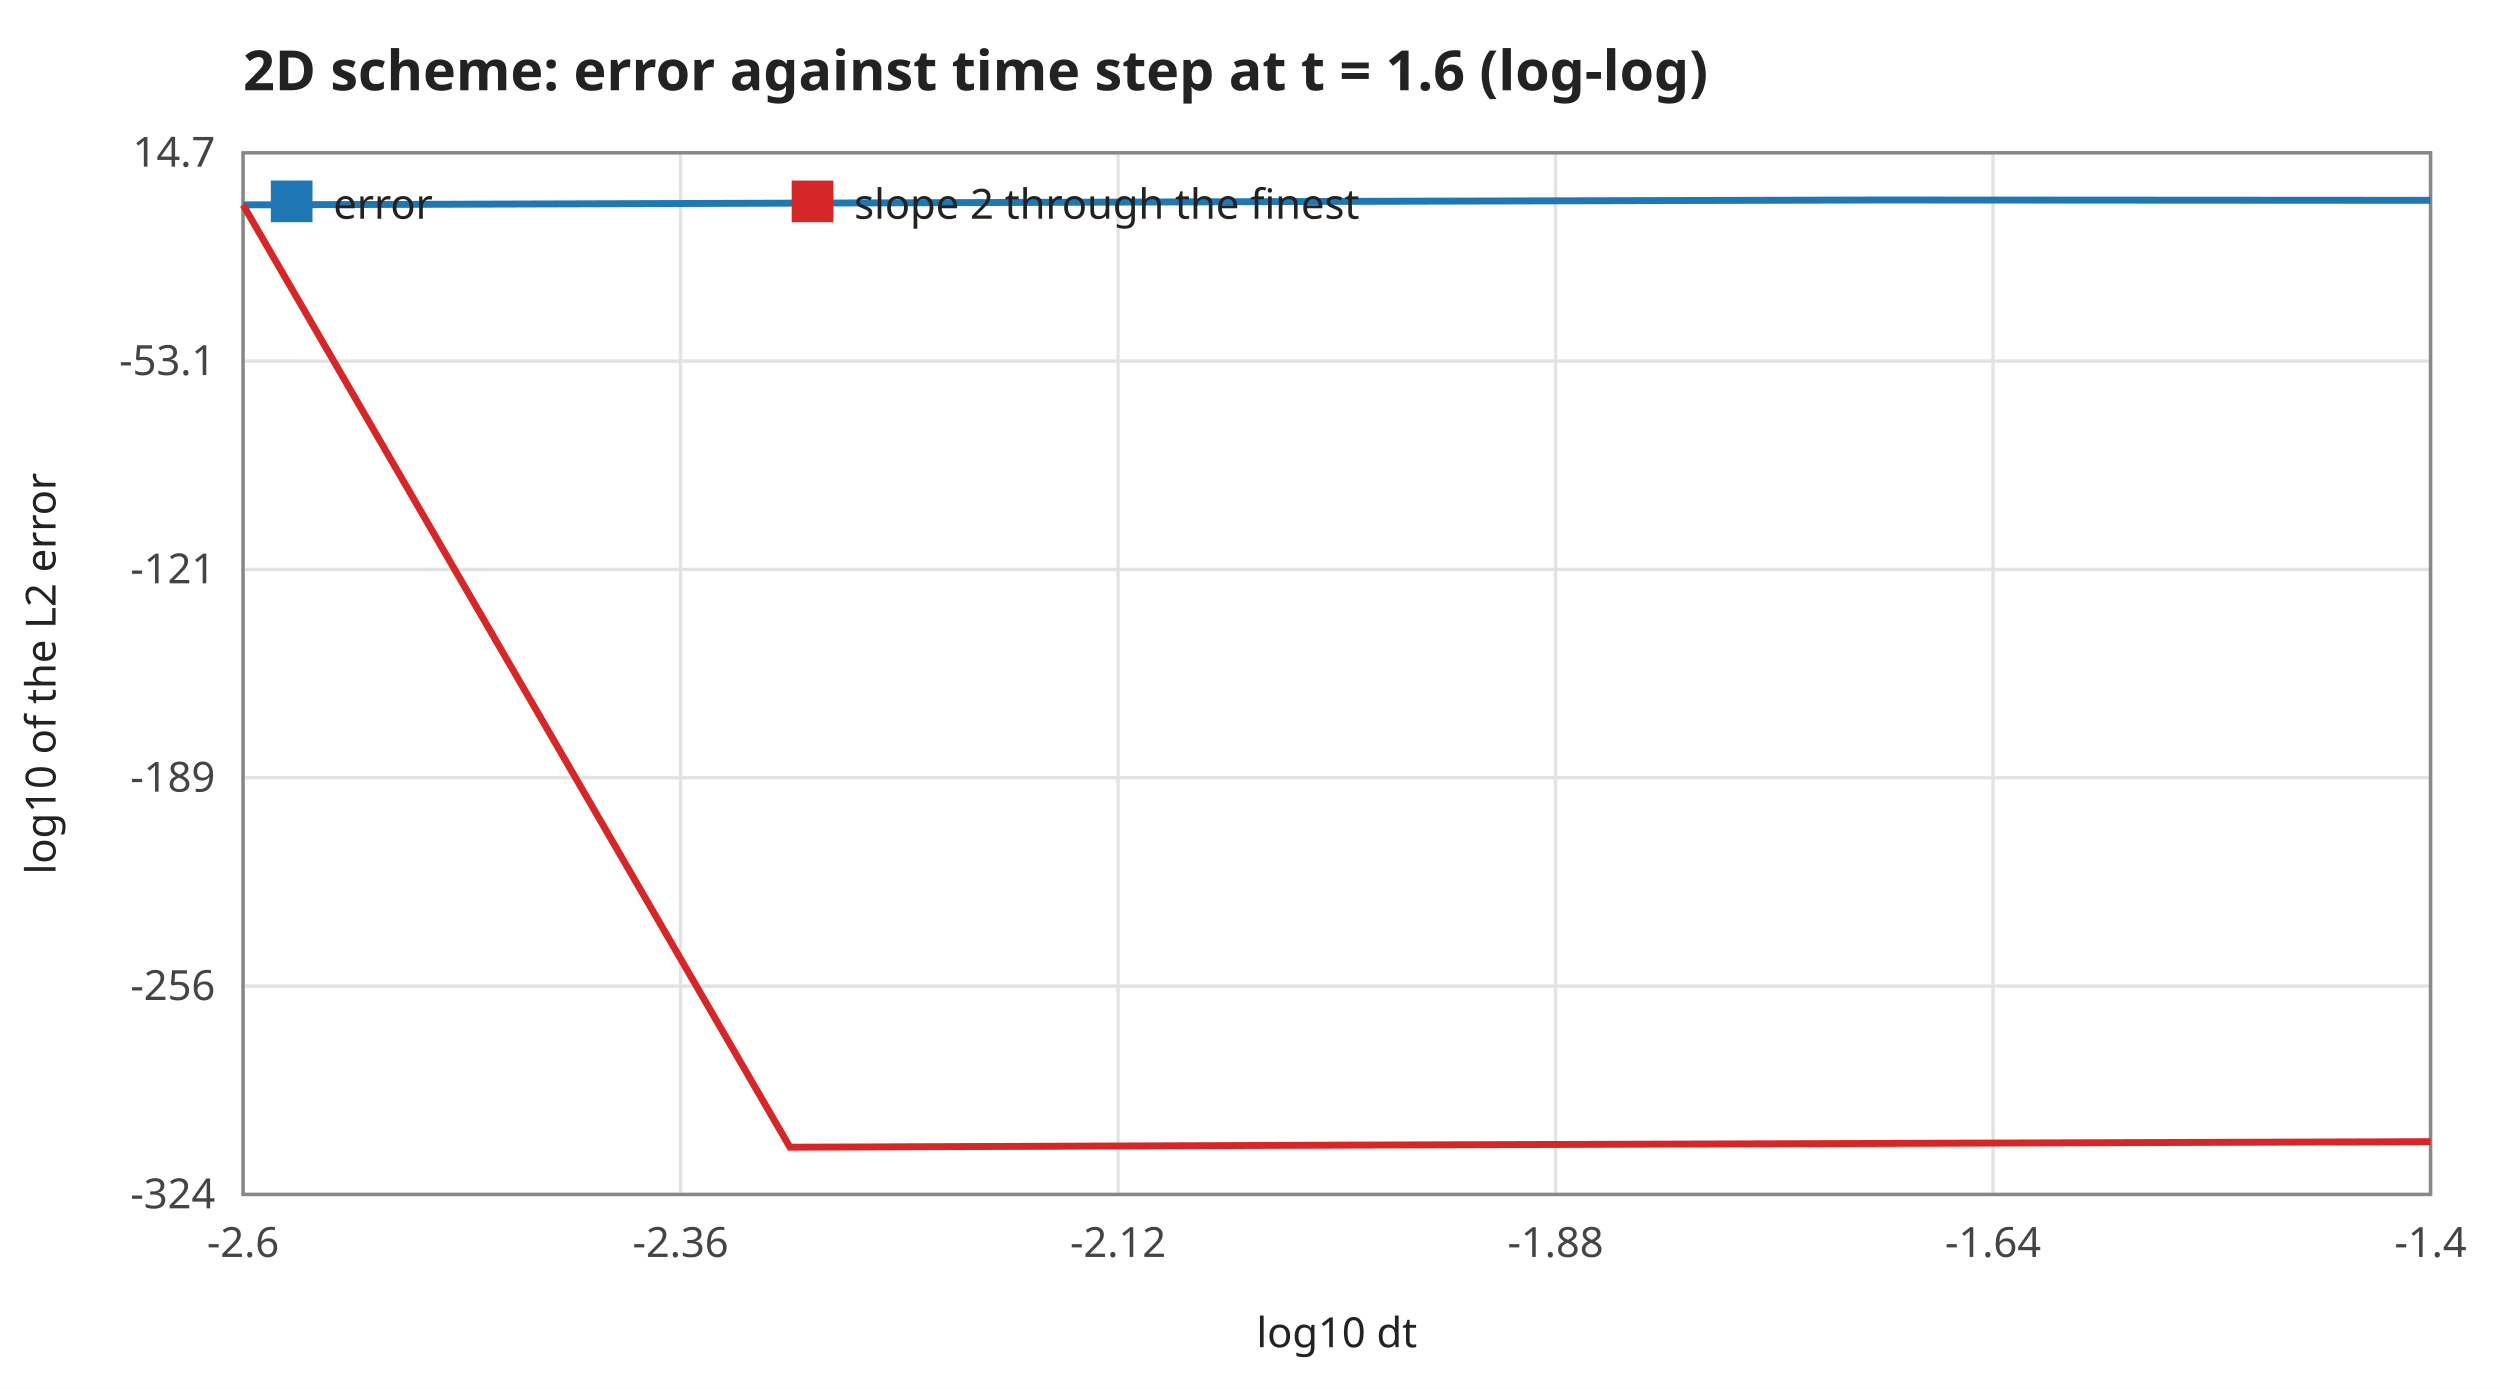
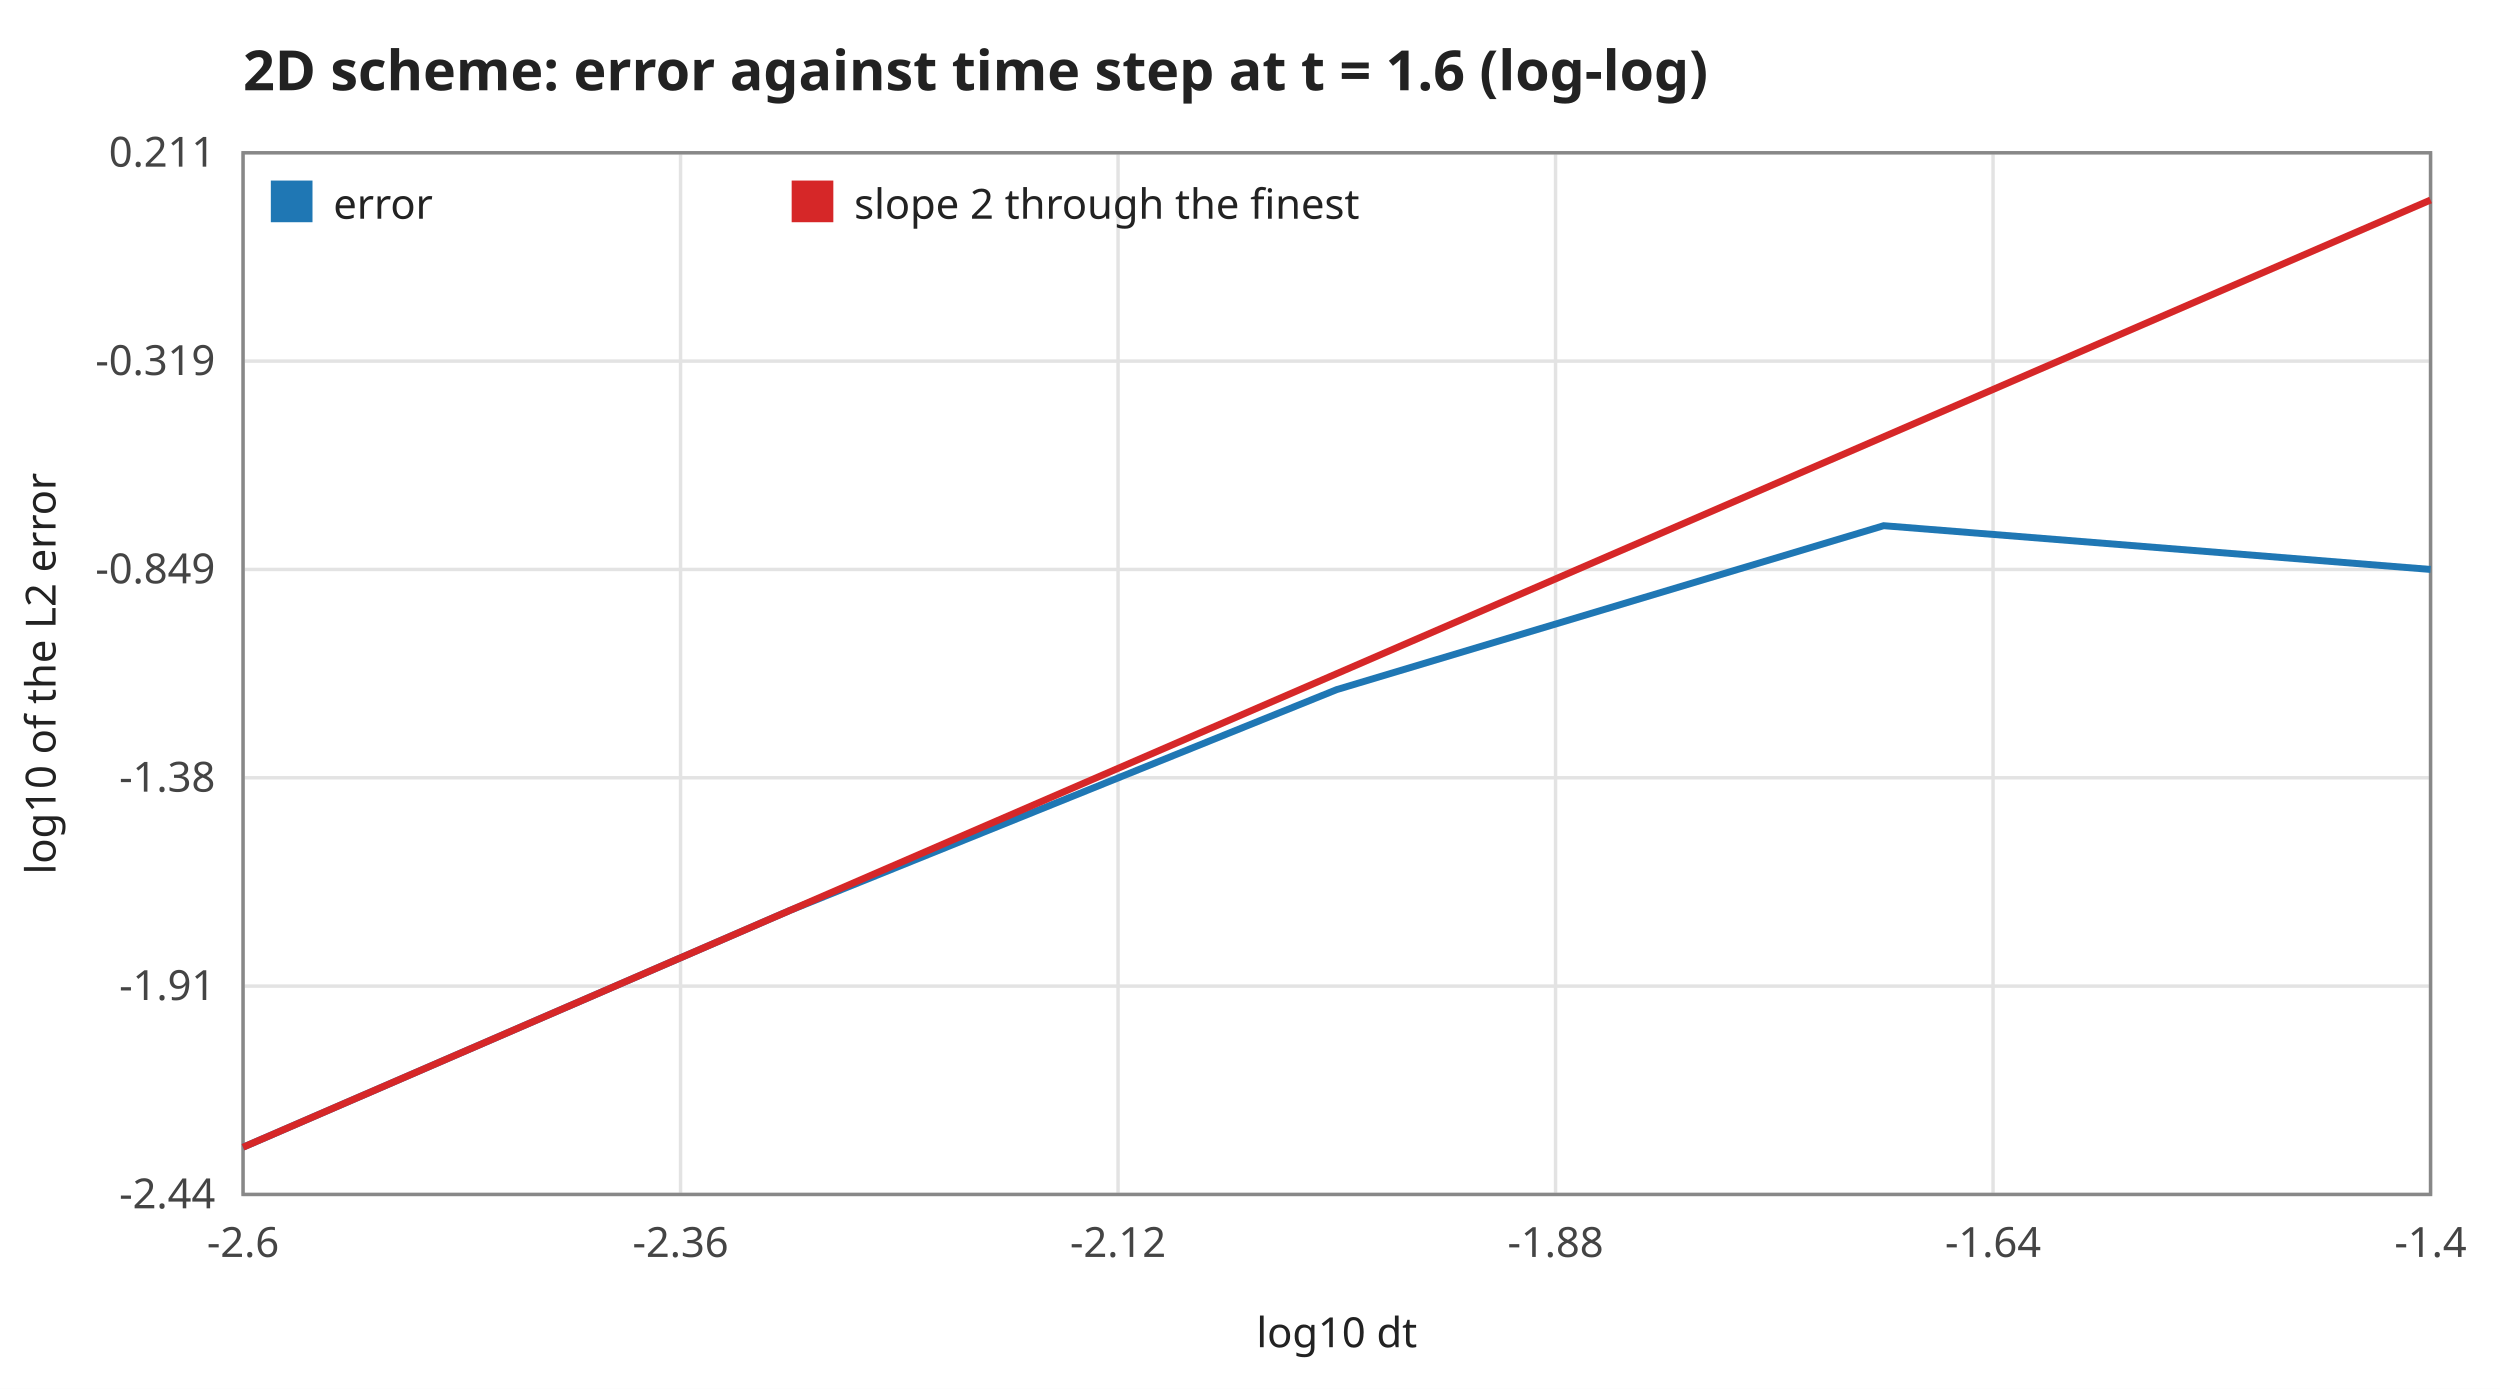
<svg xmlns="http://www.w3.org/2000/svg" viewBox="0 0 720 400" width="720" height="400" font-family="sans-serif" font-size="12">
  <rect width="720" height="400" fill="#ffffff" />
  <text x="70" y="26" font-size="16" font-weight="bold" fill="#222">2D scheme: error against time step at t = 1.6 (log-log)</text>
  <line x1="70.0" y1="44" x2="70.0" y2="344" stroke="#e3e3e3" />
  <line x1="70" y1="344.0" x2="700" y2="344.0" stroke="#e3e3e3" />
  <text x="70.0" y="362" text-anchor="middle" fill="#444">-2.6</text>
-   <text x="62" y="348.0" text-anchor="end" fill="#444">-324</text>
+   <text x="62" y="348.0" text-anchor="end" fill="#444">-2.44</text>
  <line x1="196.0" y1="44" x2="196.0" y2="344" stroke="#e3e3e3" />
  <line x1="70" y1="284.0" x2="700" y2="284.0" stroke="#e3e3e3" />
  <text x="196.0" y="362" text-anchor="middle" fill="#444">-2.36</text>
-   <text x="62" y="288.0" text-anchor="end" fill="#444">-256</text>
+   <text x="62" y="288.0" text-anchor="end" fill="#444">-1.91</text>
  <line x1="322.0" y1="44" x2="322.0" y2="344" stroke="#e3e3e3" />
  <line x1="70" y1="224.0" x2="700" y2="224.0" stroke="#e3e3e3" />
  <text x="322.0" y="362" text-anchor="middle" fill="#444">-2.12</text>
-   <text x="62" y="228.0" text-anchor="end" fill="#444">-189</text>
+   <text x="62" y="228.0" text-anchor="end" fill="#444">-1.38</text>
  <line x1="448.0" y1="44" x2="448.0" y2="344" stroke="#e3e3e3" />
  <line x1="70" y1="164.0" x2="700" y2="164.0" stroke="#e3e3e3" />
  <text x="448.0" y="362" text-anchor="middle" fill="#444">-1.88</text>
-   <text x="62" y="168.0" text-anchor="end" fill="#444">-121</text>
+   <text x="62" y="168.0" text-anchor="end" fill="#444">-0.849</text>
  <line x1="574.0" y1="44" x2="574.0" y2="344" stroke="#e3e3e3" />
  <line x1="70" y1="104.0" x2="700" y2="104.0" stroke="#e3e3e3" />
  <text x="574.0" y="362" text-anchor="middle" fill="#444">-1.64</text>
-   <text x="62" y="108.0" text-anchor="end" fill="#444">-53.1</text>
+   <text x="62" y="108.0" text-anchor="end" fill="#444">-0.319</text>
  <line x1="700.0" y1="44" x2="700.0" y2="344" stroke="#e3e3e3" />
  <line x1="70" y1="44.0" x2="700" y2="44.0" stroke="#e3e3e3" />
  <text x="700.0" y="362" text-anchor="middle" fill="#444">-1.4</text>
-   <text x="62" y="48.0" text-anchor="end" fill="#444">14.7</text>
+   <text x="62" y="48.0" text-anchor="end" fill="#444">0.211</text>
  <rect x="70" y="44" width="630" height="300" fill="none" stroke="#888" />
  <text x="385" y="388" text-anchor="middle" fill="#222">log10 dt</text>
  <text transform="translate(16 194) rotate(-90)" text-anchor="middle" fill="#222">log10 of the L2 error</text>
-   <polyline fill="none" stroke="#1f77b4" stroke-width="2" points="700.0,57.7 542.5,57.6 385.0,58.0 227.5,58.5 70.0,59.0 " />
+   <polyline fill="none" stroke="#1f77b4" stroke-width="2" points="700.0,164.0 542.5,151.4 385.0,198.6 227.5,262.2 70.0,330.4 " />
  <rect x="78" y="52" width="12" height="12" fill="#1f77b4" />
  <text x="96" y="63" fill="#222">error</text>
-   <polyline fill="none" stroke="#d62728" stroke-width="2" points="700.0,328.8 542.5,329.3 385.0,329.8 227.5,330.4 70.0,59.0 " />
+   <polyline fill="none" stroke="#d62728" stroke-width="2" points="700.0,57.6 542.5,125.8 385.0,194.0 227.5,262.2 70.0,330.4 " />
  <rect x="228" y="52" width="12" height="12" fill="#d62728" />
  <text x="246" y="63" fill="#222">slope 2 through the finest</text>
</svg>
